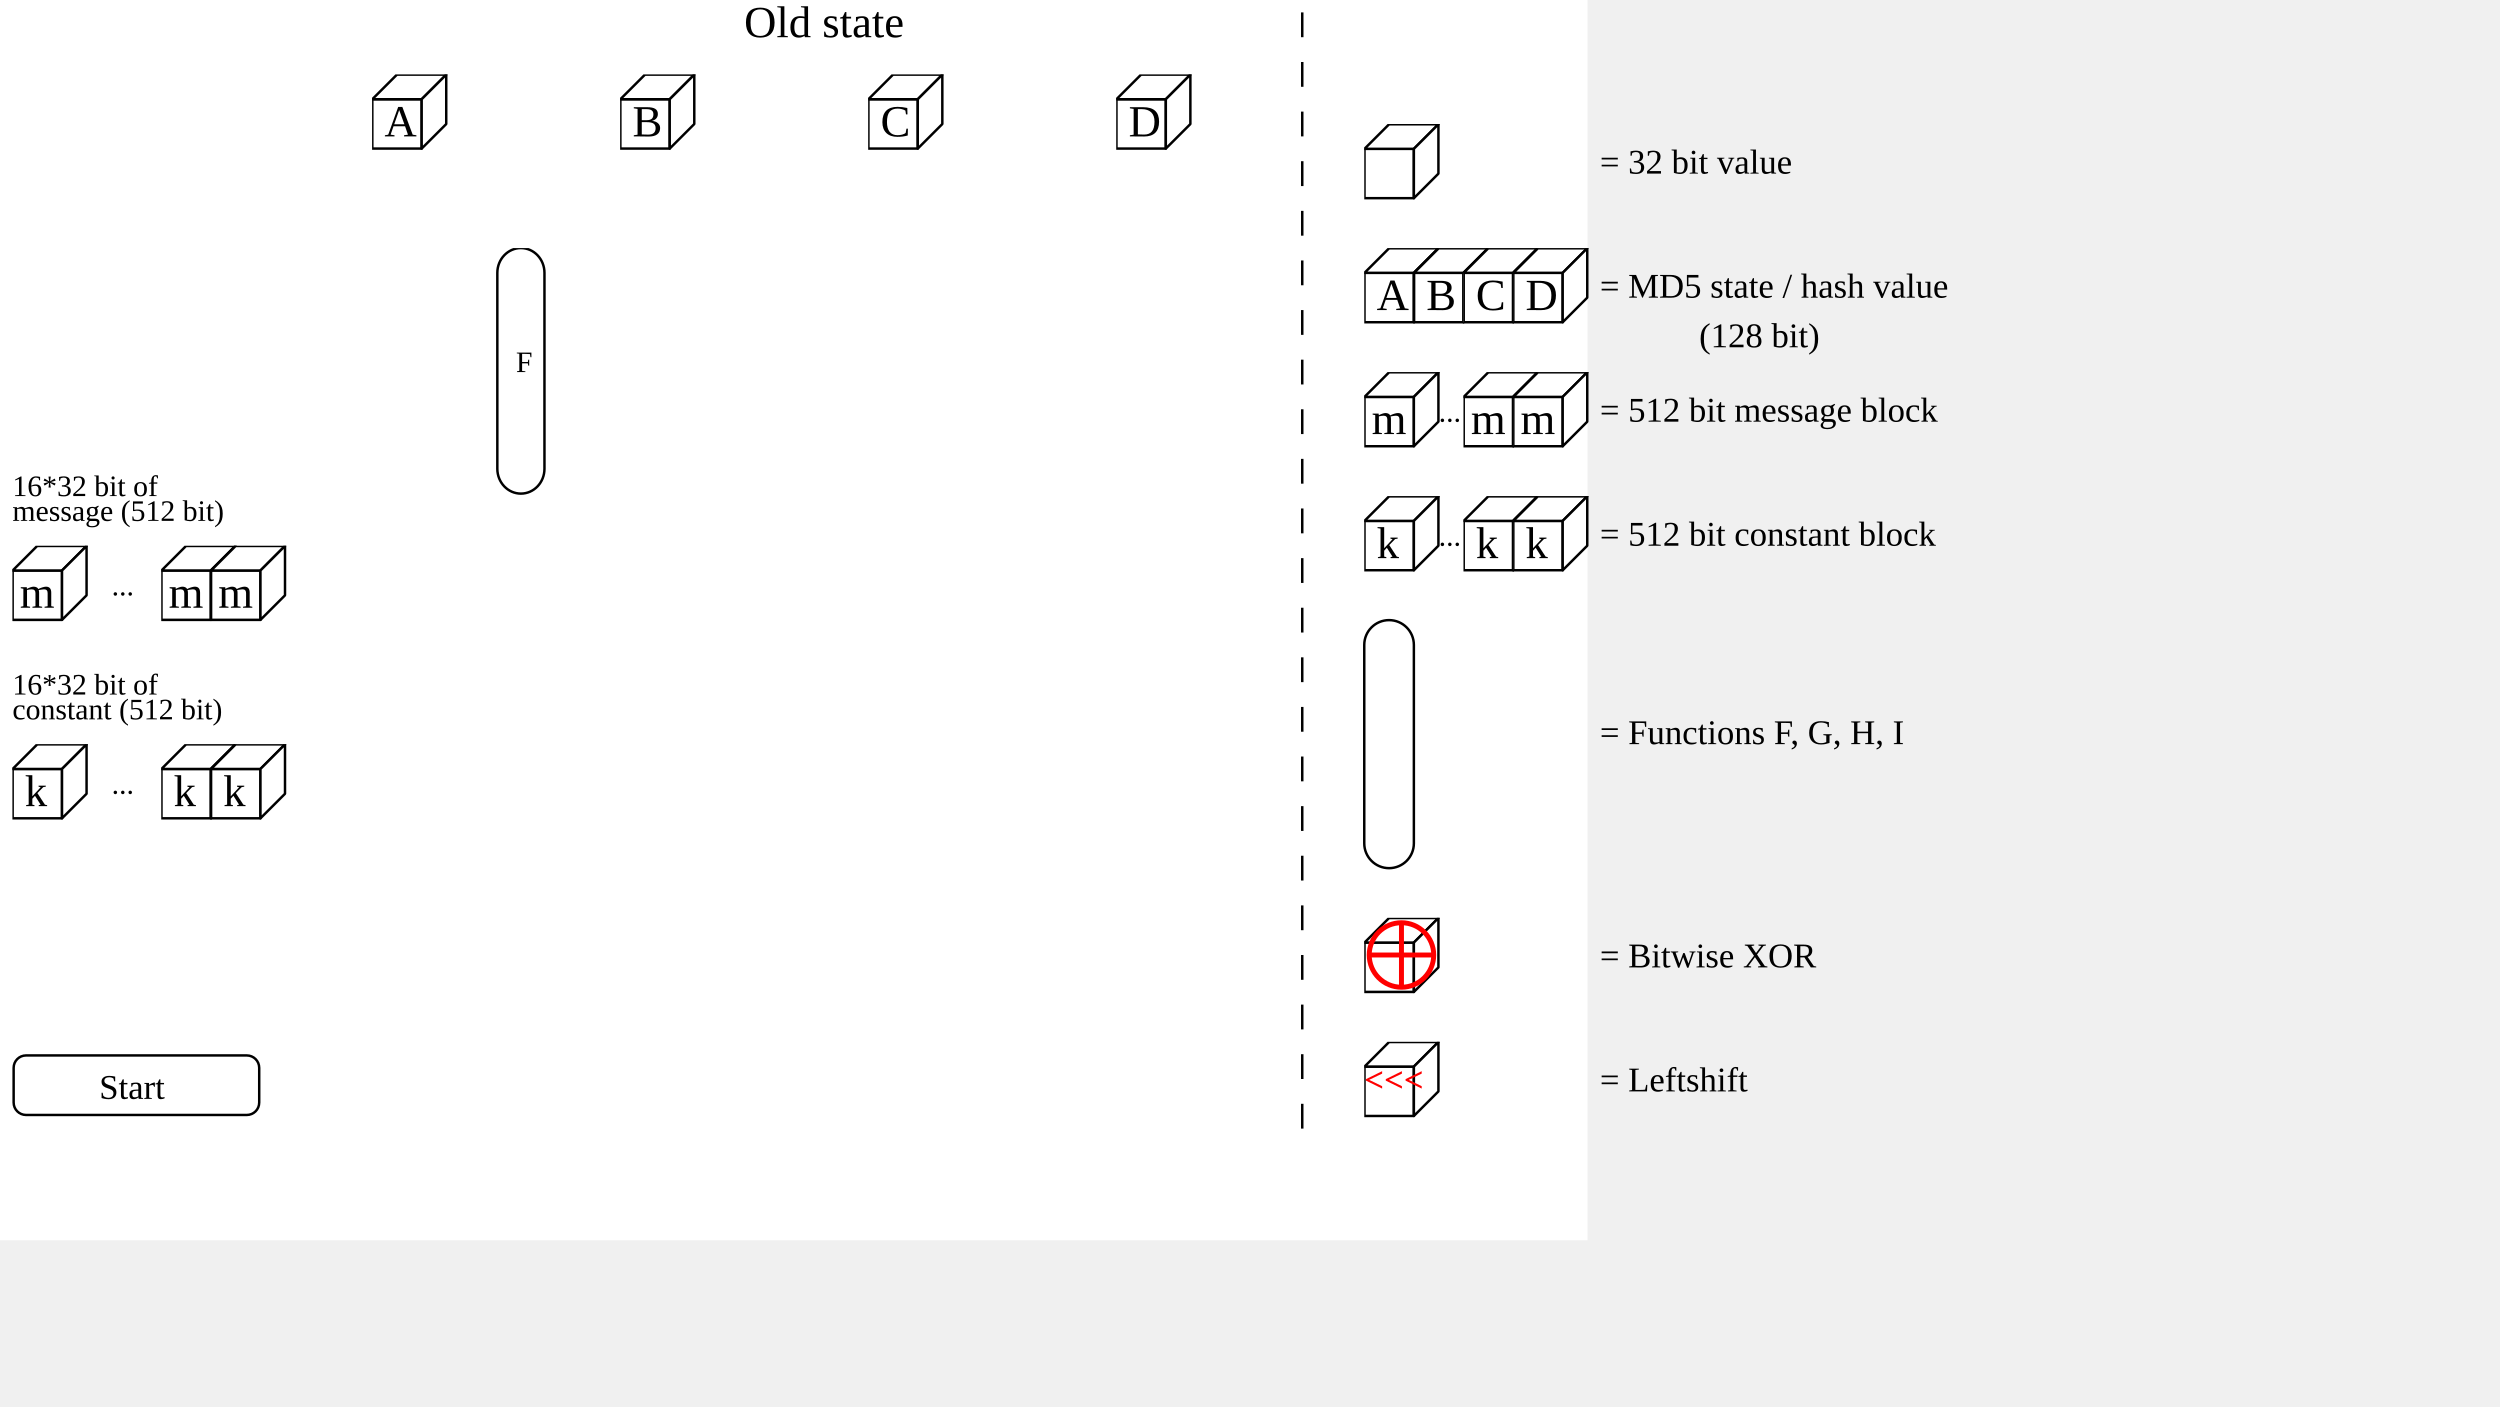
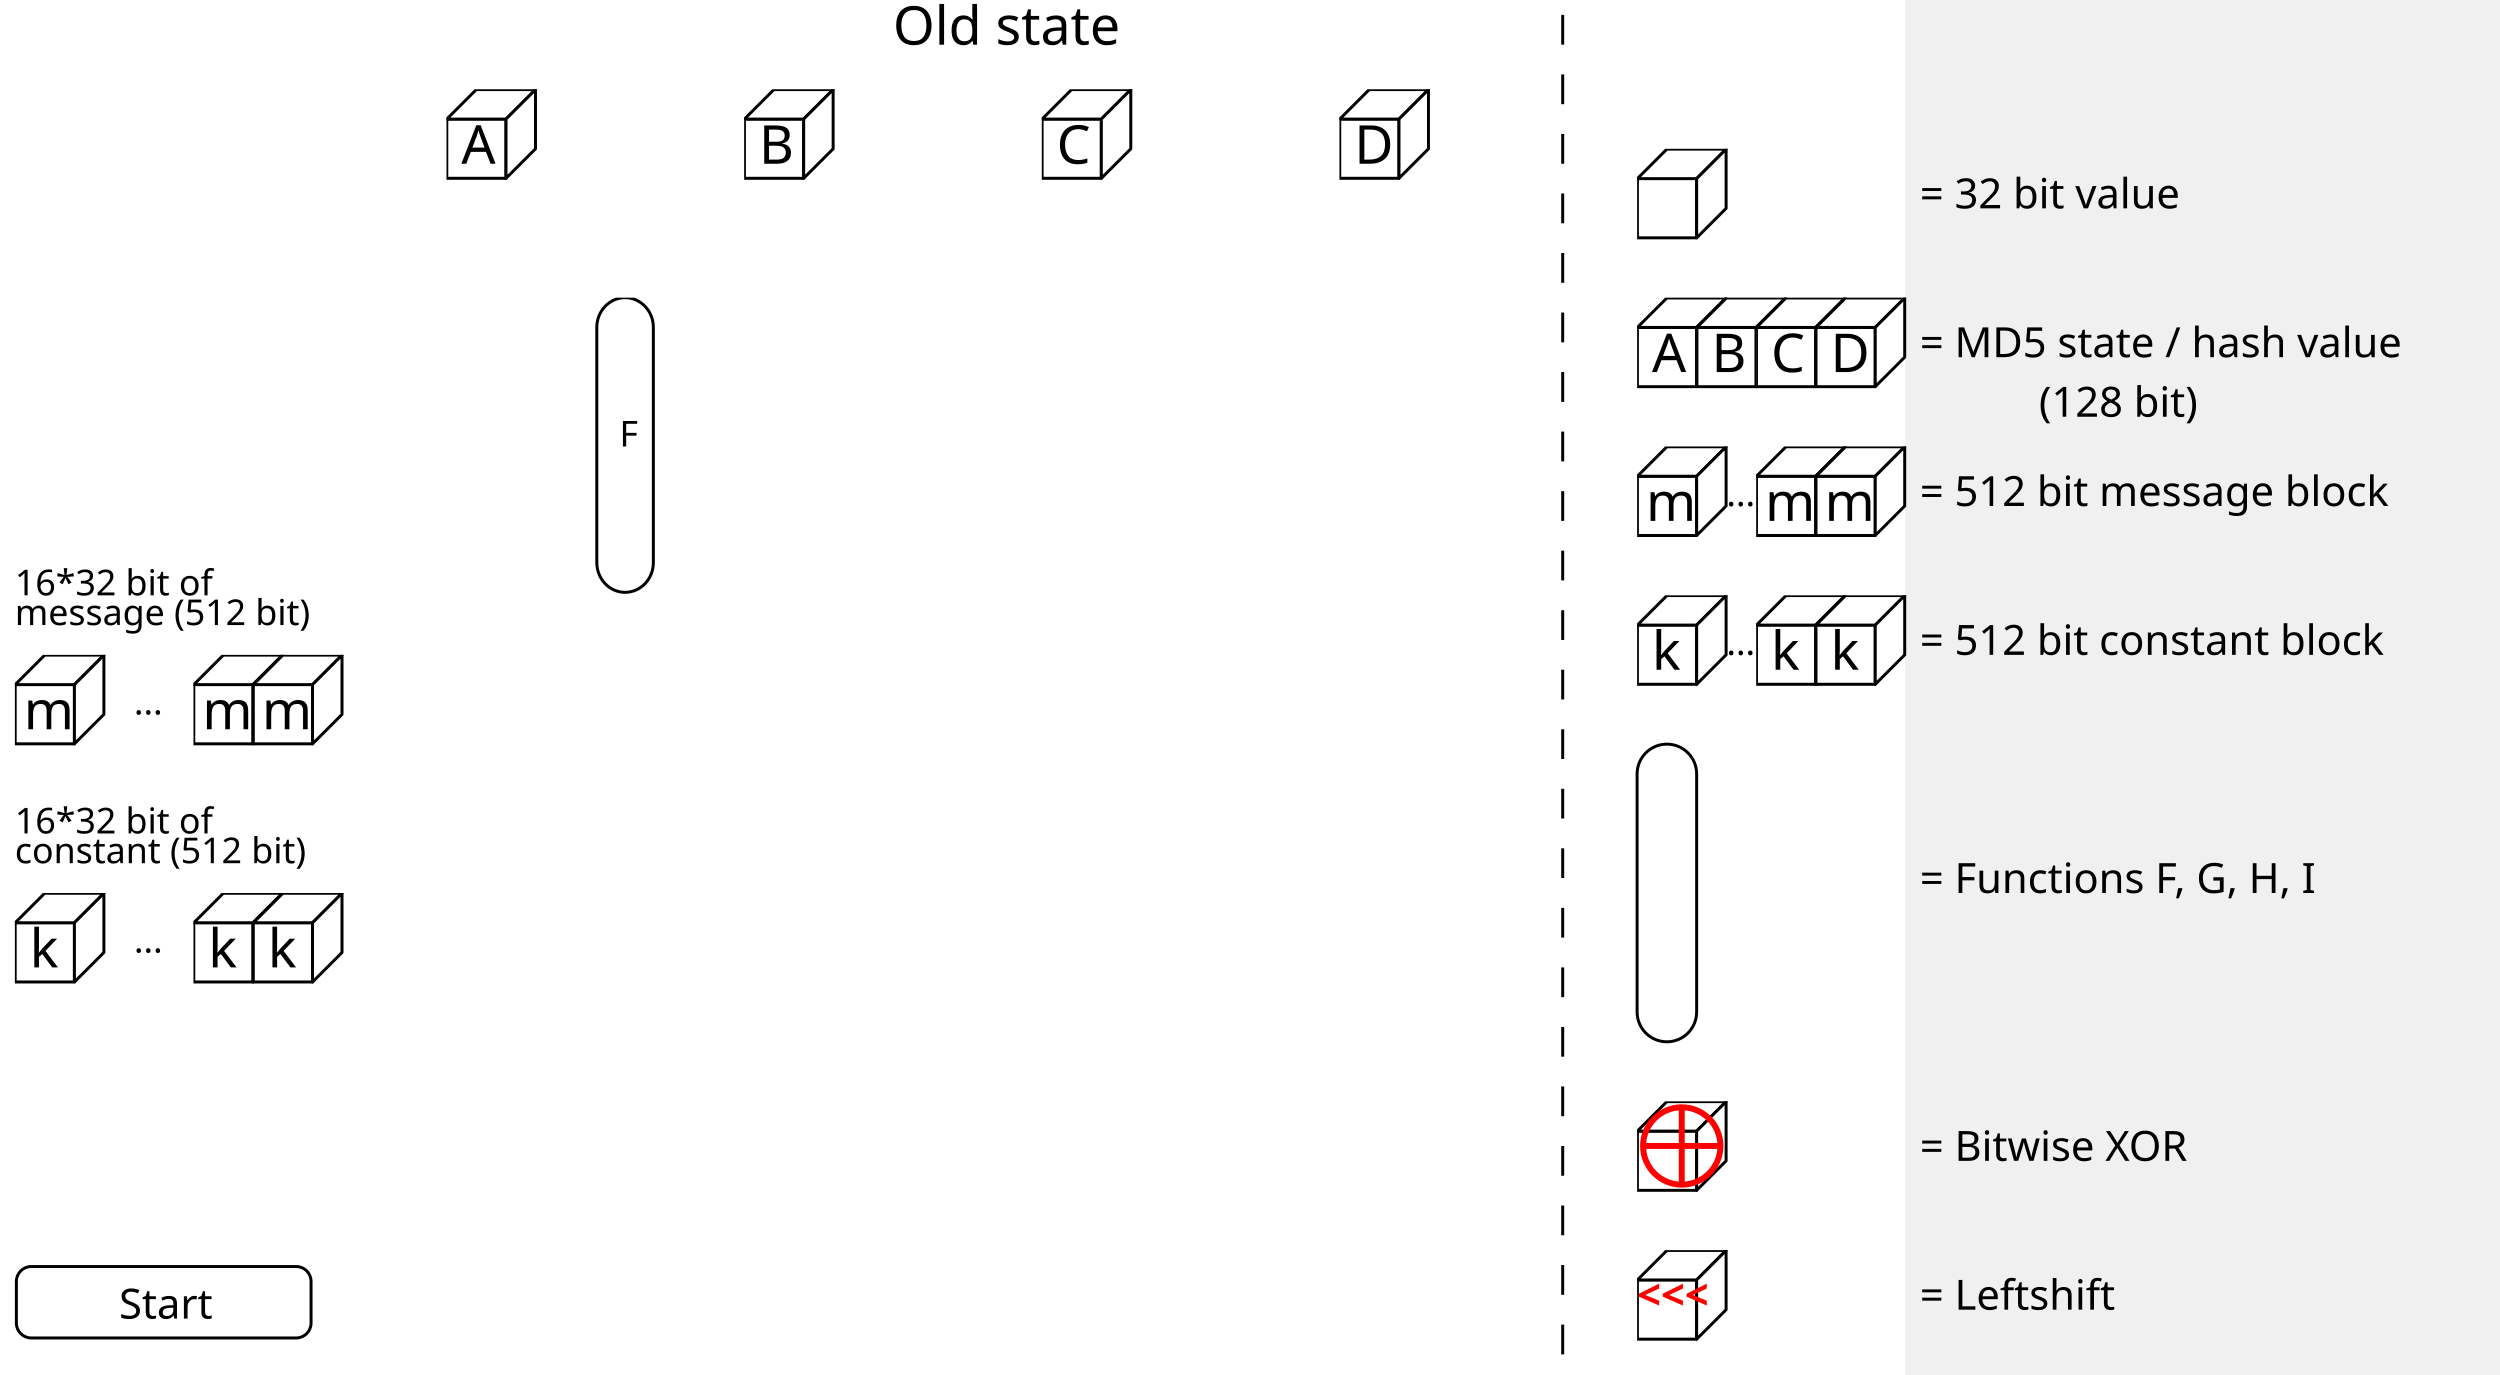
- <svg xmlns="http://www.w3.org/2000/svg" xmlns:xlink="http://www.w3.org/1999/xlink" width="240mm" height="135mm" id="svg2">
+ <svg xmlns="http://www.w3.org/2000/svg" xmlns:xlink="http://www.w3.org/1999/xlink" width="200mm" height="110mm" id="svg2">
  <defs id="defs4">
    <svg width="30" height="30" id="bit">
      <rect y="10" x="0.1" width="19.9" height="19.9" fill="white" stroke="black" />
      <polygon fill="white" stroke="black" points="0.1 10, 10 0.1, 29.9 0.1, 20 10" />
      <polygon fill="white" stroke="black" points="29.9 0.1, 29.9 20, 20 29.9, 20 10" />
    </svg>
    <svg width="30" height="30" id="a">
      <use xlink:href="#bit" x="0" y="0" />
      <text fill="black" x="5" y="25" style="font-size:18px;">
        A
       </text>
    </svg>
    <svg width="30" height="30" id="b">
      <use xlink:href="#bit" x="0" y="0" />
      <text fill="black" x="5" y="25" style="font-size:18px;">
        B
       </text>
    </svg>
    <svg width="30" height="30" id="c">
      <use xlink:href="#bit" x="0" y="0" />
      <text fill="black" x="5" y="25" style="font-size:18px;">
        C
       </text>
    </svg>
    <svg width="30" height="30" id="d">
      <use xlink:href="#bit" x="0" y="0" />
      <text fill="black" x="5" y="25" style="font-size:18px;">
        D
       </text>
    </svg>
    <svg width="30" height="30" id="m">
      <use xlink:href="#bit" x="0" y="0" />
      <text fill="black" x="3" y="25" style="font-size:18px;">
       m
       </text>
    </svg>
    <svg width="30" height="30" id="k">
      <use xlink:href="#bit" x="0" y="0" />
      <text fill="black" x="5" y="25" style="font-size:18px;">
       k
       </text>
    </svg>
    <svg id="f" width="20" height="100">
      <rect x="0.5" width="19" height="99" rx="10" ry="10" fill="white" stroke="black" />
      <text fill="black" x="8" y="50">
        F
        </text>
    </svg>
    <path id="arrow0" d="m 0 0 l 50 0 -4 -4 m 4 4 l -4 4" stroke="black" />
    <path id="arrow1" d="m 0 0 l 20 0 -4 -4 m 4 4 l -4 4" stroke="black" />
    <svg id="xor" width="30" height="30">
      <use xlink:href="#bit" x="0" y="0" />
      <circle cx="15" cy="15" r="13" stroke="red" stroke-width="2" />
      <path d="M 15 2 l 0 26 M 2 15 l 26 0" stroke="red" stroke-width="2" />
    </svg>
  </defs>
-   <g style="fill:none;fill-rule:evenodd;stroke:none;stroke-width:1px;stroke-linecap:butt;stroke-linejoin:round;stroke-opacity:1" id="g2383 " transform="scale(0.9)">
+   <g style="fill:none;fill-rule:evenodd;stroke:none;stroke-width:1px;stroke-linecap:butt;stroke-linejoin:round;stroke-opacity:1;font-family:'sans';" id="g2383 " transform="scale(0.9)">
    <rect x="0" y="0" width="640" height="500" fill="white" />
    <svg id="f" width="20" height="100" x="200" y="100">
      <rect x="0.5" width="19" height="99" rx="10" ry="10" fill="white" stroke="black">
        <animateColor attributeName="fill" id="f_ani" begin="b02.end" dur="1" from="#ffffff" to="#ff0000" />
        <animateColor attributeName="fill" id="f_ani2" begin="f_ani.end" dur="1" from="#ff0000" to="#ffffff" fill="freeze" />
      </rect>
      <text fill="black" x="5" y="50">
        <animate attributeName="opacity" from="1" to="0" begin="a07.end-1" dur="1" fill="freeze" /> 
        F
        </text>
      <text fill="black" x="5" opacity="0" y="50">
        <animate attributeName="opacity" from="0" to="1" begin="a07.end-1" dur="1" fill="freeze" /> 
        G
        </text>
    </svg>
    <use xlink:href="#a" x="150" y="30">
      <animate attributeName="y" id="a01" from="30" to="135" begin="start.click" dur="2" fill="freeze" />
      <animate attributeName="y" id="a03" from="135" to="220" begin="xor01.end+1" dur="2" fill="freeze" />
      <animate attributeName="y" id="a04" from="220" to="300" begin="m01.end+1" dur="2" fill="freeze" />
      <animate attributeName="y" id="a06y" from="300" to="400" begin="b05.end+1" dur="3" fill="freeze" />
      <animate attributeName="x" id="a06x" from="150" to="250" begin="b05.end+1" dur="3" fill="freeze" />
      <animate attributeName="y" id="a07" from="400" to="30" begin="a06y.end+2" dur="5" fill="freeze" />
      <set attributeName="x" to="150" begin="a07.end" />
      <animate attributeName="x" from="150" to="150" begin="a07.end" dur="0" fill="freeze" />
    </use>
    <use xlink:href="#b" x="250" y="30">
      <animate attributeName="y" id="b01" from="30" to="100" begin="start.click" dur="2" fill="freeze" />
      <animate attributeName="y" id="b03" from="100" to="220" begin="xor01.end+1" dur="2" fill="freeze" />
      <animate attributeName="y" id="b04" from="220" to="300" begin="m01.end+1" dur="2" fill="freeze" />
      <animate attributeName="y" id="b06y" from="300" to="400" begin="b05.end+1" dur="3" fill="freeze" />
      <animate attributeName="x" id="b06x" from="250" to="350" begin="b05.end+1" dur="3" fill="freeze" />
      <animate attributeName="y" id="b07" from="400" to="30" begin="b06y.end+2" dur="5" fill="freeze" />
      <set attributeName="x" to="250" begin="b07.end" />
      <animate attributeName="x" from="250" to="250" begin="b07.end" dur="0" fill="freeze" />
    </use>
    <use xlink:href="#b" x="-150" y="100">
      <set attributeName="x" to="250" begin="b01.end" />
      <set attributeName="y" to="100" begin="b01.end" />
      <animate attributeName="x" id="b02" from="250" to="195" begin="b01.end+4" dur="1" fill="freeze" />
      <set attributeName="x" to="-150" begin="b02.end" />
      <animate attributeName="x" from="-150" to="-150" begin="b02.end" dur="0" fill="freeze" />
      <set attributeName="y" to="300" begin="k01.end+3" />
      <animate attributeName="x" id="b05" from="250" to="150" begin="k01.end+3" dur="2" fill="freeze" />
      <set attributeName="x" to="-150" begin="b05.end" />
      <animate attributeName="x" from="-150" to="-150" begin="b05.end" dur="0" fill="freeze" />
    </use>
    <use xlink:href="#c" x="350" y="30">
      <animate attributeName="y" id="c01" from="30" to="135" begin="start.click" dur="2" fill="freeze" />
      <animate attributeName="y" id="c03" from="135" to="220" begin="xor01.end+1" dur="2" fill="freeze" />
      <animate attributeName="y" id="c04" from="220" to="300" begin="m01.end+1" dur="2" fill="freeze" />
      <animate attributeName="y" id="c06y" from="300" to="400" begin="b05.end+1" dur="3" fill="freeze" />
      <animate attributeName="x" id="c06x" from="350" to="450" begin="b05.end+1" dur="3" fill="freeze" />
      <animate attributeName="y" id="c07" from="400" to="30" begin="c06y.end+2" dur="5" fill="freeze" />
      <set attributeName="x" to="350" begin="c07.end" />
      <animate attributeName="x" from="350" to="350" begin="c07.end" dur="0" fill="freeze" />
    </use>
    <use xlink:href="#c" x="-250" y="135">
      <set attributeName="x" to="350" begin="c01.end" />
      <animate attributeName="x" id="c02" from="350" to="195" begin="c01.end+2" dur="3" fill="freeze" />
      <set attributeName="x" to="-150" begin="c02.end" />
      <animate attributeName="x" from="-150" to="-150" begin="c02.end" dur="0" fill="freeze" />
    </use>
    <use xlink:href="#bit" x="-150" y="135">
      <animate attributeName="x" id="xor01" from="200" to="150" begin="f_ani2.end" dur="2" fill="freeze" />
      <set attributeName="x" to="-150" begin="f_ani2.end+2" />
      <animate attributeName="x" from="-150" to="-150" begin="f_ani2.end+2" dur="0" fill="freeze" />
    </use>
    <use xlink:href="#d" x="450" y="30">
      <animate attributeName="y" id="d01" from="30" to="170" begin="start.click" dur="2" fill="freeze" />
      <animate attributeName="y" id="d03" from="170" to="220" begin="xor01.end+1" dur="2" fill="freeze" />
      <animate attributeName="y" id="d04" from="220" to="300" begin="m01.end+1" dur="2" fill="freeze" />
      <animate attributeName="y" id="d06y" from="300" to="400" begin="b05.end+1" dur="3" fill="freeze" />
      <animate attributeName="x" id="d06x" from="450" to="150" begin="b05.end+1" dur="3" fill="freeze" />
      <animate attributeName="y" id="d07" from="400" to="30" begin="d06y.end+2" dur="5" fill="freeze" />
      <set attributeName="x" to="450" begin="d07.end" />
      <animate attributeName="x" from="450" to="450" begin="d07.end" dur="0" fill="freeze" />
    </use>
    <use xlink:href="#d" x="-350" y="170">
      <set attributeName="x" to="450" begin="d01.end" />
      <animate attributeName="x" id="d02" from="450" to="195" begin="d01.end" dur="5" fill="freeze" />
      <set attributeName="x" to="-150" begin="d02.end" />
      <animate attributeName="x" from="-150" to="-150" begin="d02.end" dur="0" fill="freeze" />
    </use>
    <use xlink:href="#xor" x="-350" y="135">
      <set attributeName="x" to="150" begin="xor01.end" />
      <set attributeName="y" to="135" begin="xor01.end" />
      <set attributeName="x" to="-150" begin="xor01.end+1" />
+       <set attributeName="y" to="220" begin="m01.end" />
      <set attributeName="x" to="150" begin="m01.end" />
-       <set attributeName="y" to="220" begin="m01.end" />
      <set attributeName="x" to="-150" begin="m01.end+1" />
      <set attributeName="x" to="150" begin="k01.end" />
      <set attributeName="y" to="300" begin="k01.end" />
      <set attributeName="x" to="-150" begin="k01.end+1" />
      <set attributeName="x" to="150" begin="b05.end" />
      <set attributeName="y" to="300" begin="b05.end" />
      <set attributeName="x" to="-150" begin="b05.end+1" />
    </use>
    <text fill="red" x="150" y="322" opacity="0" style="font-size:14px;" font-weight="bold">
      <set attributeName="opacity" id="shift" to="1" begin="k01.end+2" />
      <set attributeName="x" to="-150" begin="k01.end+3" />
&lt;&lt;&lt;
</text>
    <text fill="black" x="5" y="200" style="font-size:12px;">
16*32 bit of
</text>
    <text fill="black" x="5" y="210" style="font-size:12px;">
message (512 bit)
</text>
    <use xlink:href="#m" x="5" y="220" />
    <text fill="black" x="45" y="240">
...
</text>
    <use xlink:href="#m" x="65" y="220">
      <animate attributeName="x" id="m02" from="65" to="85" begin="a07.end-1" dur="1" fill="freeze" />
    </use>
    <use xlink:href="#m" x="85" y="220">
      <animate attributeName="x" id="m01" from="85" to="150" begin="a03.end" dur="1" fill="freeze" />
      <set attributeName="x" to="-150" begin="m01.end" />
      <animate attributeName="x" from="-150" to="-150" begin="m01.end" dur="0" fill="freeze" />
    </use>
    <text fill="black" x="5" y="280" style="font-size:12px;">
16*32 bit of
</text>
    <text fill="black" x="5" y="290" style="font-size:12px;">
constant (512 bit)
</text>
    <use xlink:href="#k" x="5" y="300" />
    <text fill="black" x="45" y="320">
...
</text>
    <use xlink:href="#k" x="65" y="300">
      <animate attributeName="x" id="k02" from="65" to="85" begin="a07.end-1" dur="1" fill="freeze" />
    </use>
    <use xlink:href="#k" x="85" y="300">
      <animate attributeName="x" id="k01" from="85" to="150" begin="a04.end" dur="1" fill="freeze" />
      <set attributeName="x" to="-150" begin="k01.end" />
      <animate attributeName="x" from="-150" to="-150" begin="k01.end" dur="0" fill="freeze" />
    </use>
    <text fill="black" x="300" y="15" style="font-size:18px;">
Old state
</text>
    <text fill="black" x="220" y="460" opacity="0" style="font-size:18px;">
      <set attributeName="opacity" to="1" begin="a06x.end" />
      <set attributeName="opacity" to="0" begin="a06x.end+4" />
New state for next round
</text>
    <text fill="black" x="210" y="190" opacity="0" style="font-size:38px;">
      <set attributeName="opacity" to="0" begin="start.click" />
      <set attributeName="opacity" to="1" begin="a07.end" />
New round
</text>
    <use xlink:href="#bit" x="550" y="50" />
    <text fill="black" x="645" y="70" style="font-size:14px;">
= 32 bit value
</text>
    <use xlink:href="#a" x="550" y="100" />
    <use xlink:href="#b" x="570" y="100" />
    <use xlink:href="#c" x="590" y="100" />
    <use xlink:href="#d" x="610" y="100" />
    <text fill="black" x="645" y="120" style="font-size:14px;">
= MD5 state / hash value
</text>
    <text fill="black" x="685" y="140" style="font-size:14px;">
(128 bit)
</text>
    <use xlink:href="#m" x="550" y="150" />
    <text fill="black" x="580" y="170">
...
</text>
    <use xlink:href="#m" x="590" y="150" />
    <use xlink:href="#m" x="610" y="150" />
    <text fill="black" x="645" y="170" style="font-size:14px;">
= 512 bit message block
</text>
    <use xlink:href="#k" x="550" y="200" />
    <text fill="black" x="580" y="220">
...
</text>
    <use xlink:href="#k" x="590" y="200" />
    <use xlink:href="#k" x="610" y="200" />
    <text fill="black" x="645" y="220" style="font-size:14px;">
= 512 bit constant block
</text>
    <rect x="550" y="250" width="20" height="100" rx="10" ry="10" fill="white" stroke="black" />
    <text fill="black" x="645" y="300" style="font-size:14px;">
= Functions F, G, H, I
</text>
    <path d="M 525 5 l 0 450" stroke="black" stroke-dasharray="10,10" />
    <use xlink:href="#xor" x="550" y="370" />
    <text fill="black" x="645" y="390" style="font-size:14px;">
= Bitwise XOR
</text>
    <use xlink:href="#bit" x="550" y="420" />
    <text fill="red" x="550" y="440" style="font-size:14px;" font-weight="bold">
&lt;&lt;&lt;
</text>
    <text fill="black" x="645" y="440" style="font-size:14px;">
= Leftshift
</text>
    <svg height="25" width="100" x="5" y="425" id="start">
      <rect height="24" width="99" x="0.5" y="0.5" rx="5" ry="5" stroke="black" fill="white" />
      <text fill="black" x="35" y="18" style="font-size:14px;">
Start
</text>
    </svg>
  </g>
</svg>
